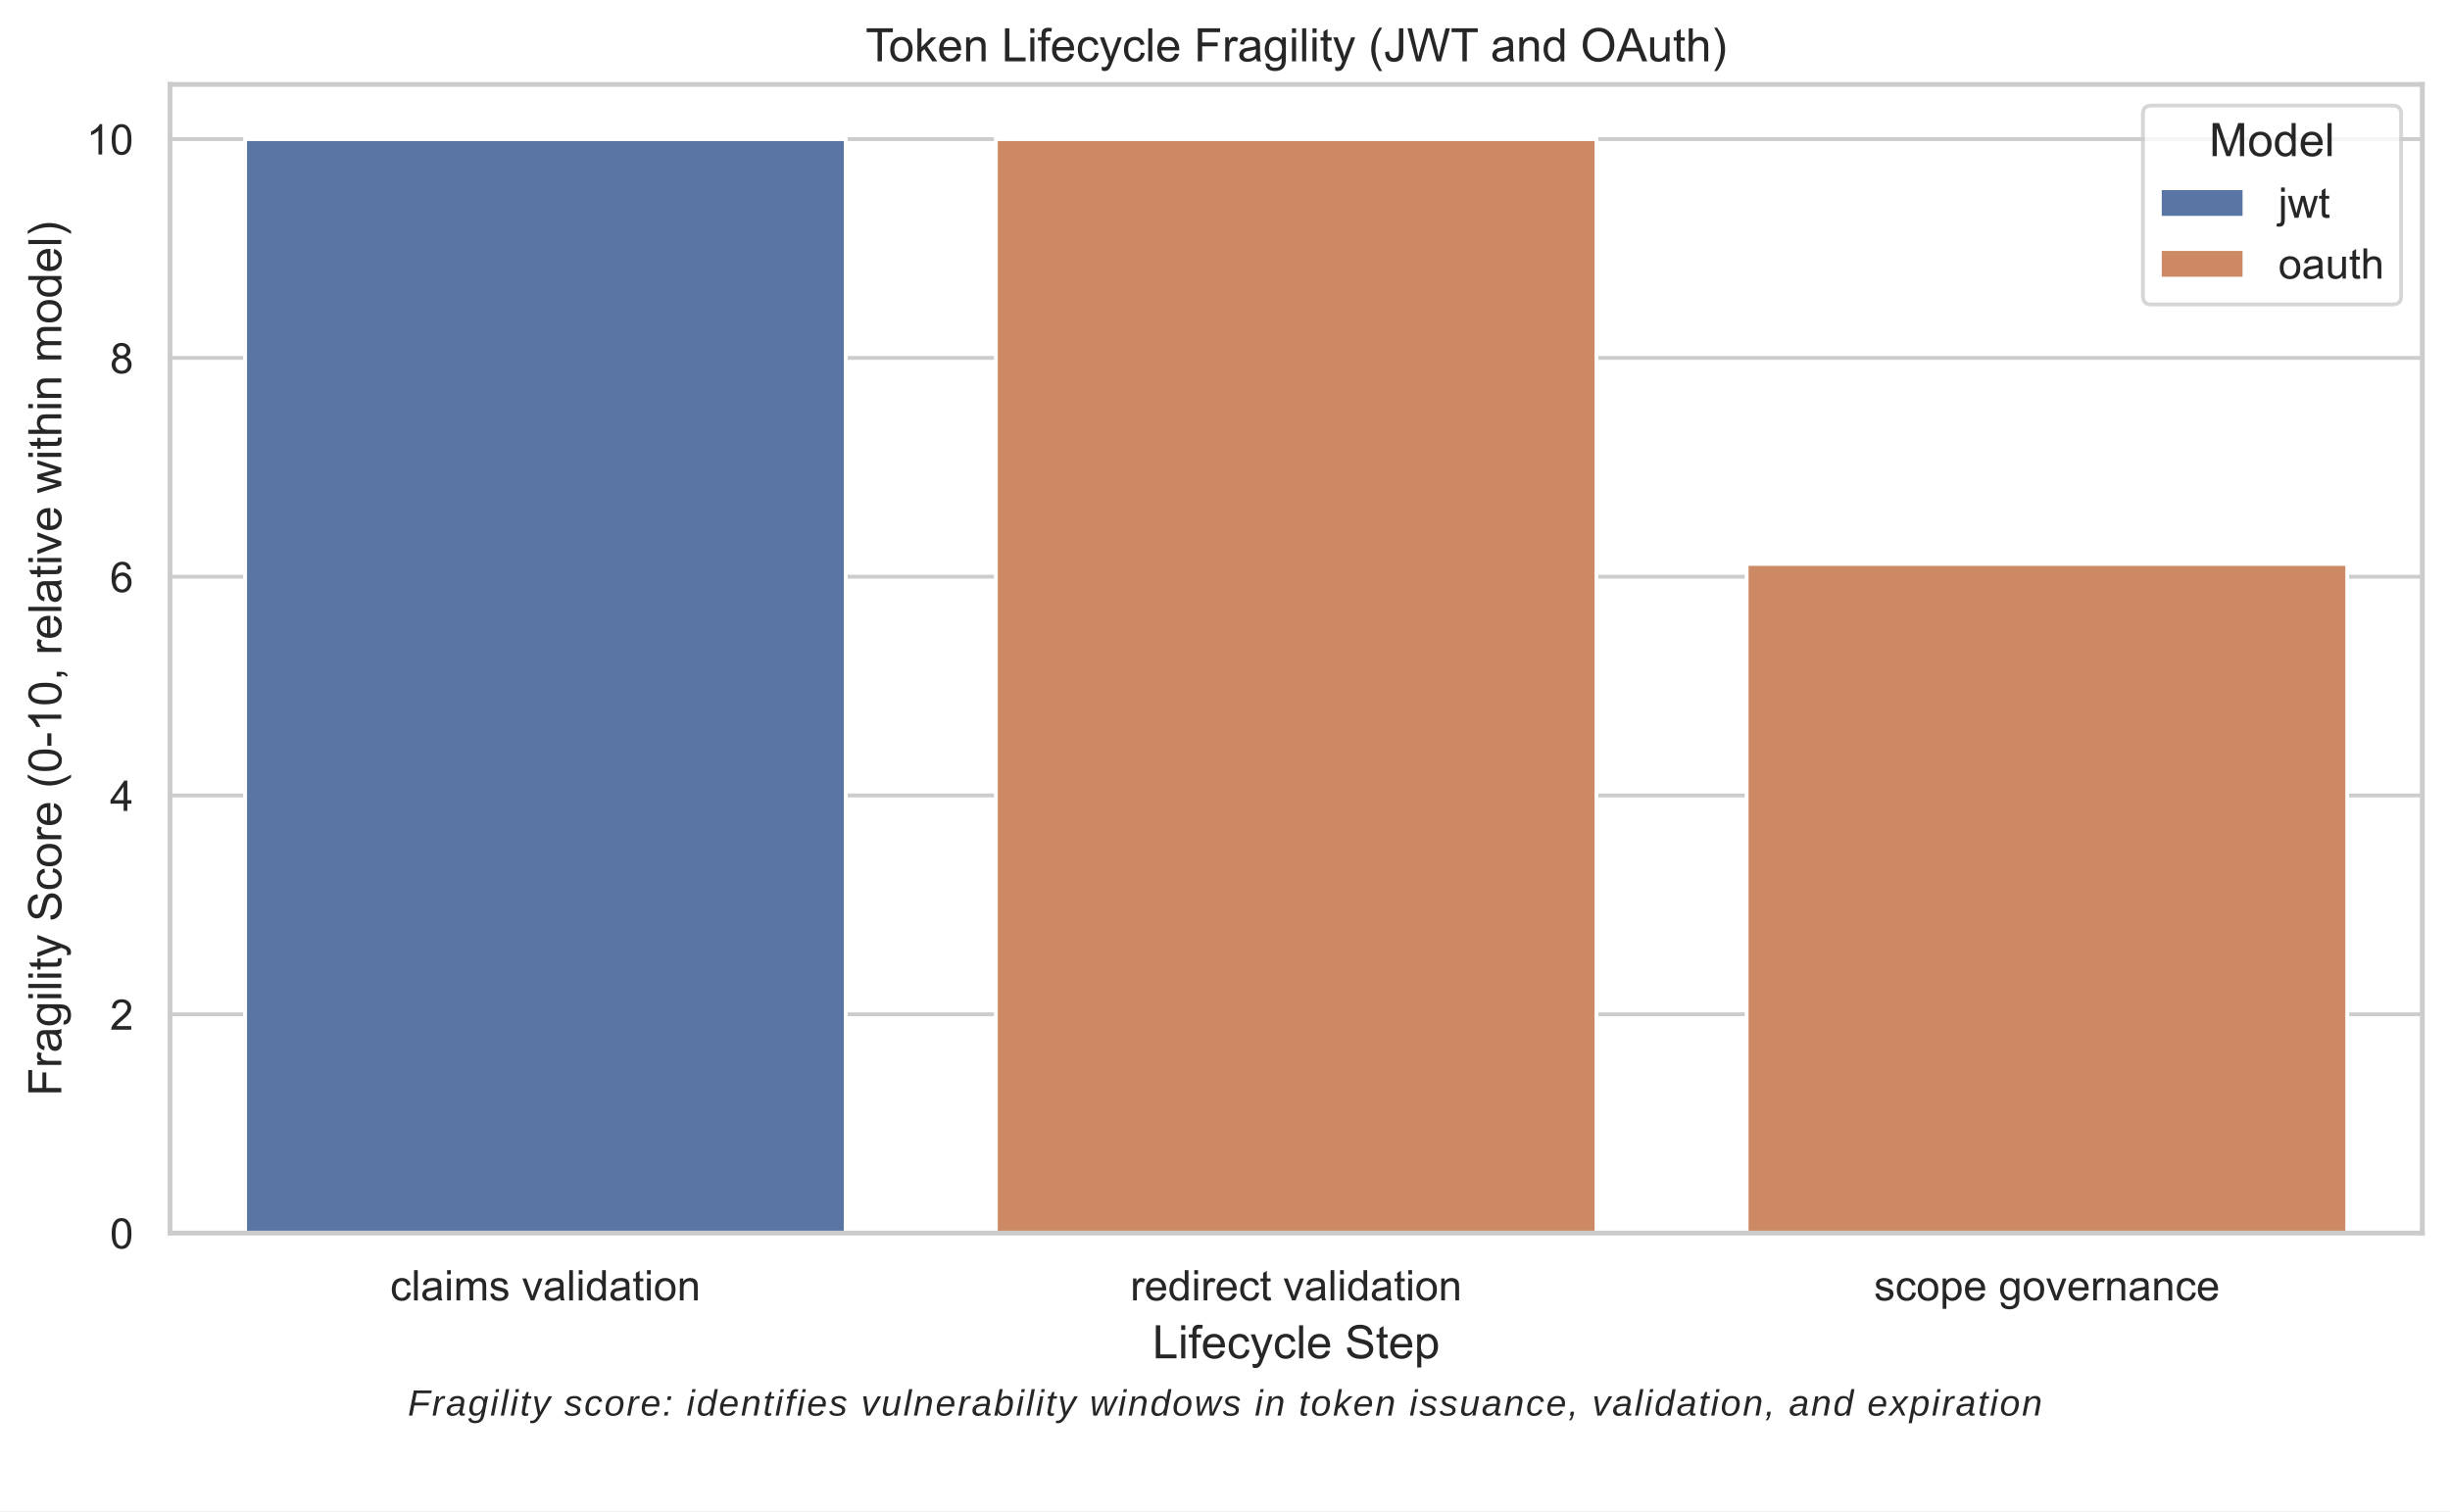
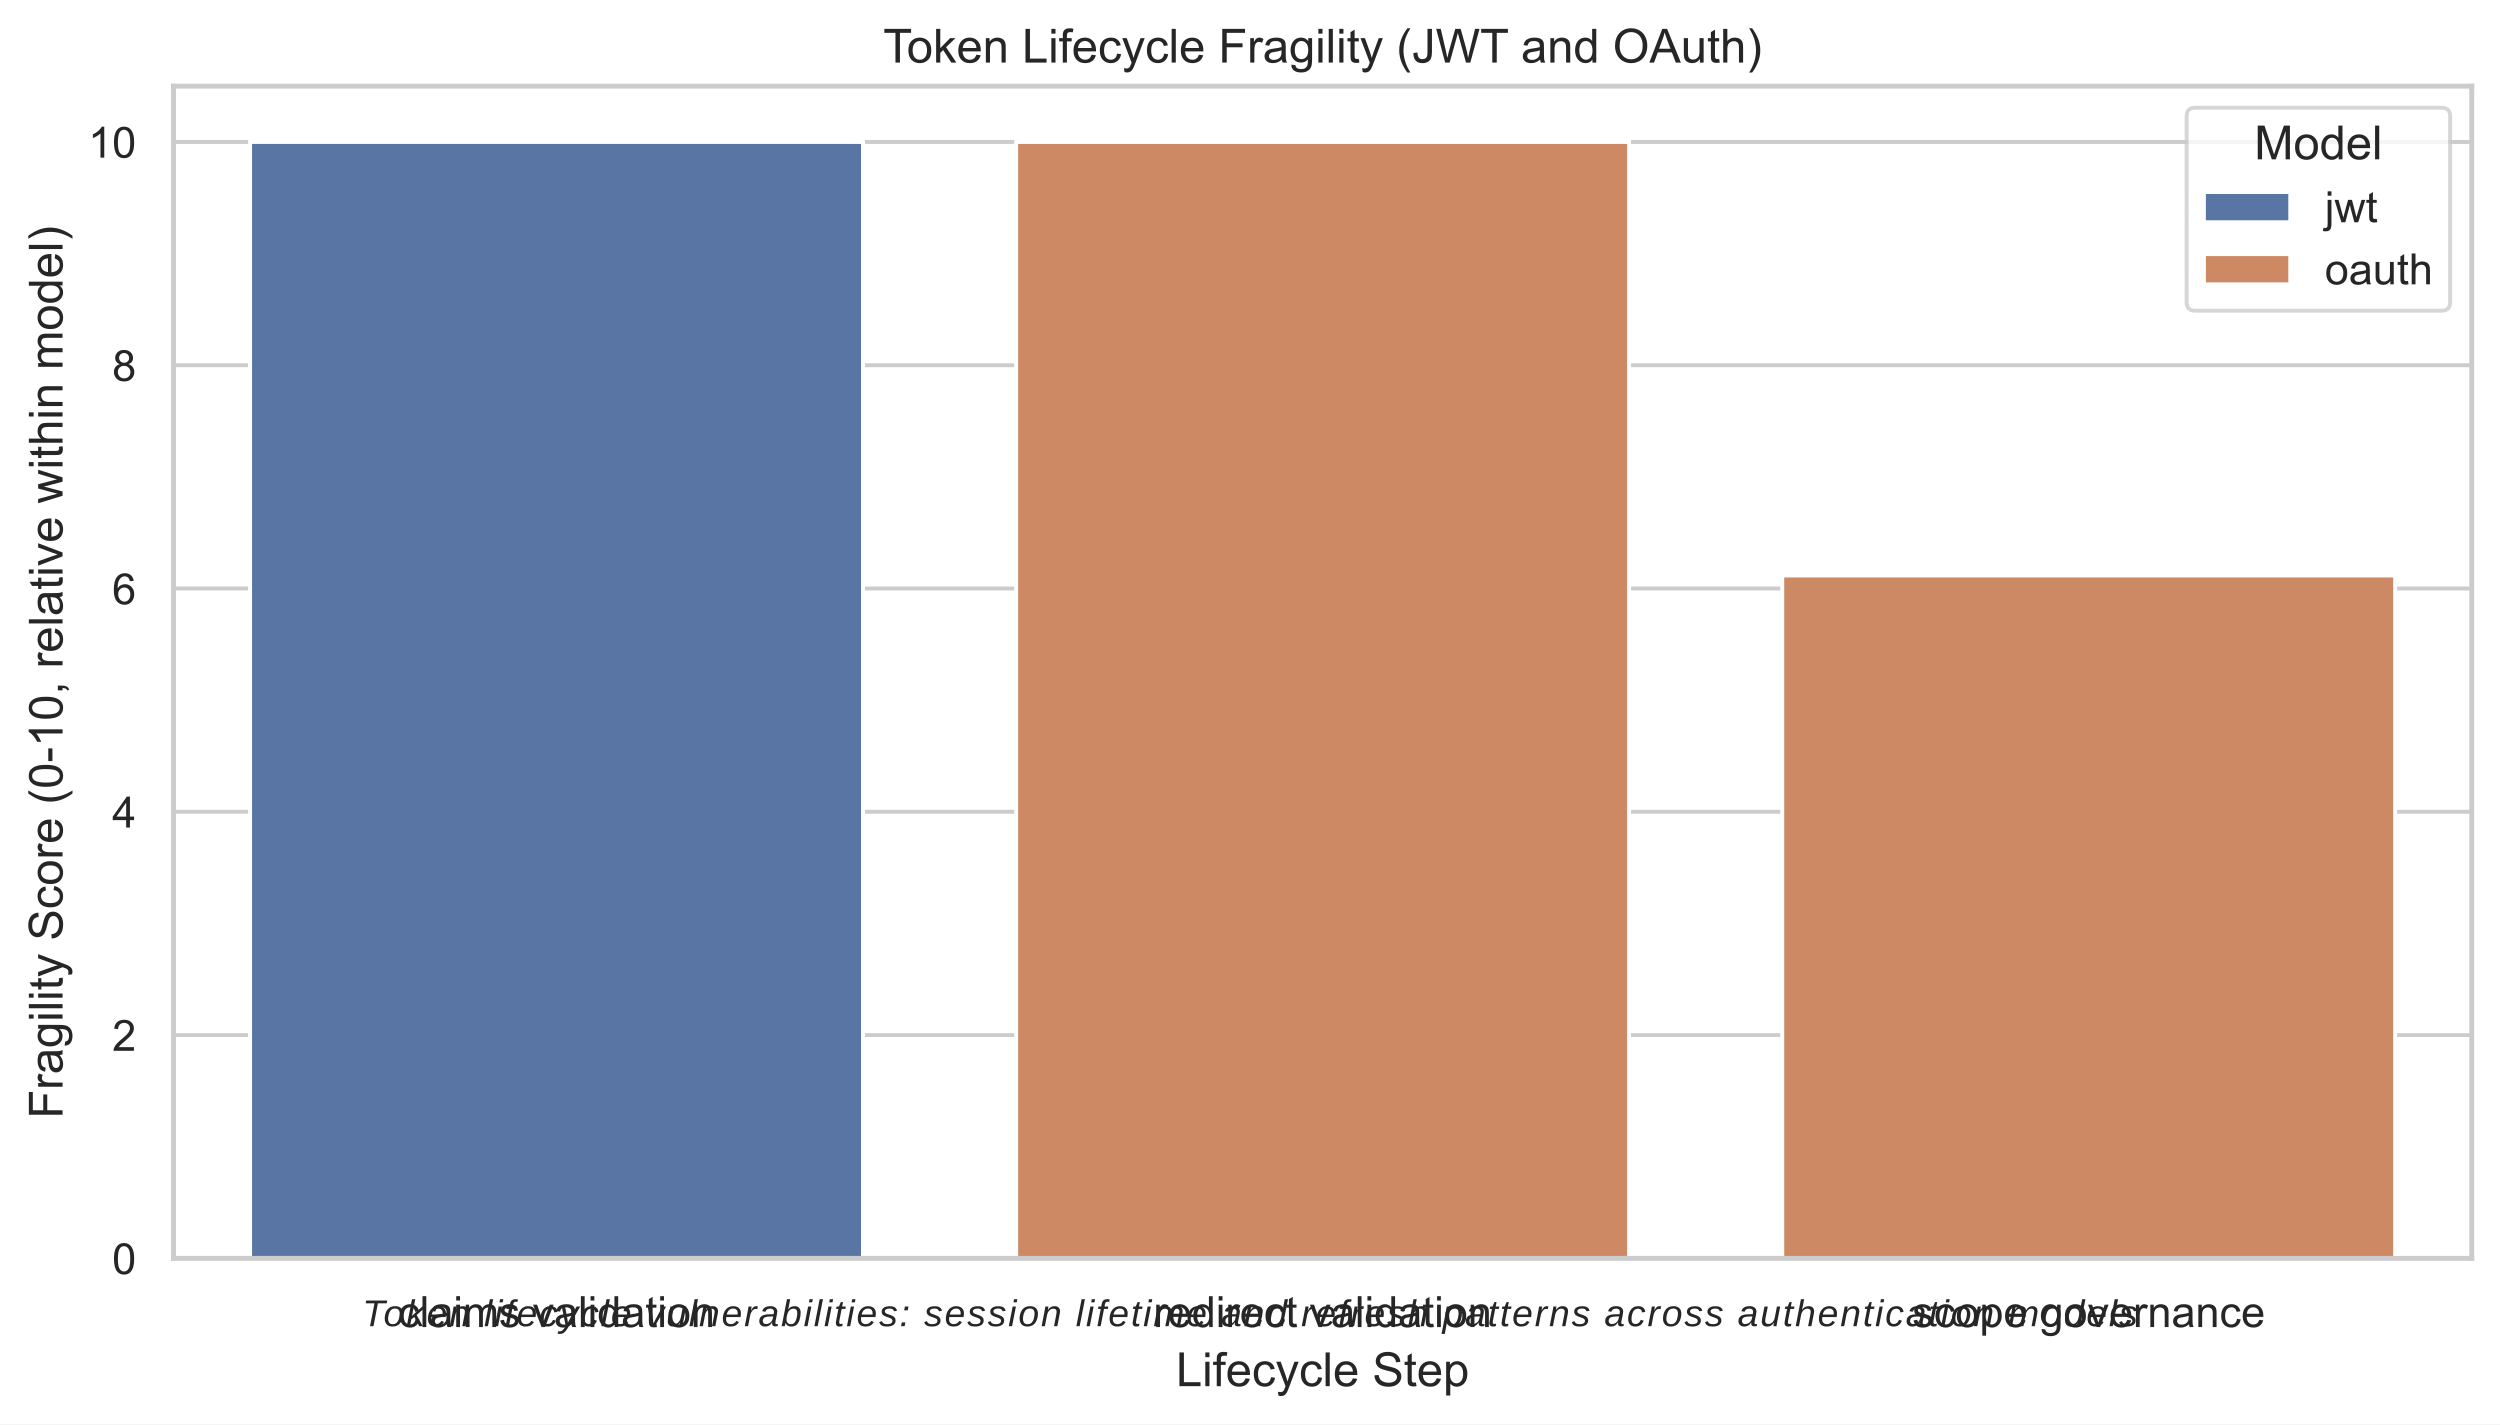
- <svg xmlns="http://www.w3.org/2000/svg" xmlns:xlink="http://www.w3.org/1999/xlink" width="636.84pt" height="392.833pt" viewBox="0 0 636.84 392.833" version="1.1">
+ <svg xmlns="http://www.w3.org/2000/svg" xmlns:xlink="http://www.w3.org/1999/xlink" width="636.84pt" height="362.833pt" viewBox="0 0 636.84 362.833" version="1.1">
  <defs>
    <style type="text/css">*{stroke-linejoin: round; stroke-linecap: butt}</style>
  </defs>
  <g id="figure_1">
    <g id="patch_1">
-       <path d="M 0 392.833  L 636.84 392.833  L 636.84 0  L 0 0  z " style="fill: #ffffff" />
+       <path d="M 0 362.833  L 636.84 362.833  L 636.84 0  L 0 0  z " style="fill: #ffffff" />
    </g>
    <g id="axes_1">
      <g id="patch_2">
        <path d="M 44.196 320.547  L 629.64 320.547  L 629.64 21.943  L 44.196 21.943  z " style="fill: #ffffff" />
      </g>
      <g id="matplotlib.axis_1">
        <g id="xtick_1">
          <g id="text_1">
            <g style="fill: #262626" transform="translate(101.4214 338.0556) scale(0.11 -0.11)">
              <defs>
                <path id="ArialMT-46" d="M 2588 1216  L 3141 1144  Q 3050 572 2676 248  Q 2303 -75 1759 -75  Q 1078 -75 664 370  Q 250 816 250 1647  Q 250 2184 428 2587  Q 606 2991 970 3192  Q 1334 3394 1763 3394  Q 2303 3394 2647 3120  Q 2991 2847 3088 2344  L 2541 2259  Q 2463 2594 2264 2762  Q 2066 2931 1784 2931  Q 1359 2931 1093 2626  Q 828 2322 828 1663  Q 828 994 1084 691  Q 1341 388 1753 388  Q 2084 388 2306 591  Q 2528 794 2588 1216  z " transform="scale(0.015625)" />
                <path id="ArialMT-4f" d="M 409 0  L 409 4581  L 972 4581  L 972 0  L 409 0  z " transform="scale(0.015625)" />
                <path id="ArialMT-44" d="M 2588 409  Q 2275 144 1986 34  Q 1697 -75 1366 -75  Q 819 -75 525 192  Q 231 459 231 875  Q 231 1119 342 1320  Q 453 1522 633 1644  Q 813 1766 1038 1828  Q 1203 1872 1538 1913  Q 2219 1994 2541 2106  Q 2544 2222 2544 2253  Q 2544 2597 2384 2738  Q 2169 2928 1744 2928  Q 1347 2928 1158 2789  Q 969 2650 878 2297  L 328 2372  Q 403 2725 575 2942  Q 747 3159 1072 3276  Q 1397 3394 1825 3394  Q 2250 3394 2515 3294  Q 2781 3194 2906 3042  Q 3031 2891 3081 2659  Q 3109 2516 3109 2141  L 3109 1391  Q 3109 606 3145 398  Q 3181 191 3288 0  L 2700 0  Q 2613 175 2588 409  z M 2541 1666  Q 2234 1541 1622 1453  Q 1275 1403 1131 1340  Q 988 1278 909 1158  Q 831 1038 831 891  Q 831 666 1001 516  Q 1172 366 1500 366  Q 1825 366 2078 508  Q 2331 650 2450 897  Q 2541 1088 2541 1459  L 2541 1666  z " transform="scale(0.015625)" />
                <path id="ArialMT-4c" d="M 425 3934  L 425 4581  L 988 4581  L 988 3934  L 425 3934  z M 425 0  L 425 3319  L 988 3319  L 988 0  L 425 0  z " transform="scale(0.015625)" />
                <path id="ArialMT-50" d="M 422 0  L 422 3319  L 925 3319  L 925 2853  Q 1081 3097 1340 3245  Q 1600 3394 1931 3394  Q 2300 3394 2536 3241  Q 2772 3088 2869 2813  Q 3263 3394 3894 3394  Q 4388 3394 4653 3120  Q 4919 2847 4919 2278  L 4919 0  L 4359 0  L 4359 2091  Q 4359 2428 4304 2576  Q 4250 2725 4106 2815  Q 3963 2906 3769 2906  Q 3419 2906 3187 2673  Q 2956 2441 2956 1928  L 2956 0  L 2394 0  L 2394 2156  Q 2394 2531 2256 2718  Q 2119 2906 1806 2906  Q 1569 2906 1367 2781  Q 1166 2656 1075 2415  Q 984 2175 984 1722  L 984 0  L 422 0  z " transform="scale(0.015625)" />
                <path id="ArialMT-56" d="M 197 991  L 753 1078  Q 800 744 1014 566  Q 1228 388 1613 388  Q 2000 388 2187 545  Q 2375 703 2375 916  Q 2375 1106 2209 1216  Q 2094 1291 1634 1406  Q 1016 1563 777 1677  Q 538 1791 414 1992  Q 291 2194 291 2438  Q 291 2659 392 2848  Q 494 3038 669 3163  Q 800 3259 1026 3326  Q 1253 3394 1513 3394  Q 1903 3394 2198 3281  Q 2494 3169 2634 2976  Q 2775 2784 2828 2463  L 2278 2388  Q 2241 2644 2061 2787  Q 1881 2931 1553 2931  Q 1166 2931 1000 2803  Q 834 2675 834 2503  Q 834 2394 903 2306  Q 972 2216 1119 2156  Q 1203 2125 1616 2013  Q 2213 1853 2448 1751  Q 2684 1650 2818 1456  Q 2953 1263 2953 975  Q 2953 694 2789 445  Q 2625 197 2315 61  Q 2006 -75 1616 -75  Q 969 -75 630 194  Q 291 463 197 991  z " transform="scale(0.015625)" />
                <path id="ArialMT-3" transform="scale(0.015625)" />
                <path id="ArialMT-59" d="M 1344 0  L 81 3319  L 675 3319  L 1388 1331  Q 1503 1009 1600 663  Q 1675 925 1809 1294  L 2547 3319  L 3125 3319  L 1869 0  L 1344 0  z " transform="scale(0.015625)" />
                <path id="ArialMT-47" d="M 2575 0  L 2575 419  Q 2259 -75 1647 -75  Q 1250 -75 917 144  Q 584 363 401 755  Q 219 1147 219 1656  Q 219 2153 384 2558  Q 550 2963 881 3178  Q 1213 3394 1622 3394  Q 1922 3394 2156 3267  Q 2391 3141 2538 2938  L 2538 4581  L 3097 4581  L 3097 0  L 2575 0  z M 797 1656  Q 797 1019 1065 703  Q 1334 388 1700 388  Q 2069 388 2326 689  Q 2584 991 2584 1609  Q 2584 2291 2321 2609  Q 2059 2928 1675 2928  Q 1300 2928 1048 2622  Q 797 2316 797 1656  z " transform="scale(0.015625)" />
                <path id="ArialMT-57" d="M 1650 503  L 1731 6  Q 1494 -44 1306 -44  Q 1000 -44 831 53  Q 663 150 594 308  Q 525 466 525 972  L 525 2881  L 113 2881  L 113 3319  L 525 3319  L 525 4141  L 1084 4478  L 1084 3319  L 1650 3319  L 1650 2881  L 1084 2881  L 1084 941  Q 1084 700 1114 631  Q 1144 563 1211 522  Q 1278 481 1403 481  Q 1497 481 1650 503  z " transform="scale(0.015625)" />
                <path id="ArialMT-52" d="M 213 1659  Q 213 2581 725 3025  Q 1153 3394 1769 3394  Q 2453 3394 2887 2945  Q 3322 2497 3322 1706  Q 3322 1066 3130 698  Q 2938 331 2570 128  Q 2203 -75 1769 -75  Q 1072 -75 642 372  Q 213 819 213 1659  z M 791 1659  Q 791 1022 1069 705  Q 1347 388 1769 388  Q 2188 388 2466 706  Q 2744 1025 2744 1678  Q 2744 2294 2464 2611  Q 2184 2928 1769 2928  Q 1347 2928 1069 2612  Q 791 2297 791 1659  z " transform="scale(0.015625)" />
                <path id="ArialMT-51" d="M 422 0  L 422 3319  L 928 3319  L 928 2847  Q 1294 3394 1984 3394  Q 2284 3394 2536 3286  Q 2788 3178 2913 3003  Q 3038 2828 3088 2588  Q 3119 2431 3119 2041  L 3119 0  L 2556 0  L 2556 2019  Q 2556 2363 2490 2533  Q 2425 2703 2258 2804  Q 2091 2906 1866 2906  Q 1506 2906 1245 2678  Q 984 2450 984 1813  L 984 0  L 422 0  z " transform="scale(0.015625)" />
              </defs>
              <use xlink:href="#ArialMT-46" />
              <use xlink:href="#ArialMT-4f" transform="translate(50 0)" />
              <use xlink:href="#ArialMT-44" transform="translate(72.21875 0)" />
              <use xlink:href="#ArialMT-4c" transform="translate(127.8281 0)" />
              <use xlink:href="#ArialMT-50" transform="translate(150.0469 0)" />
              <use xlink:href="#ArialMT-56" transform="translate(233.3438 0)" />
              <use xlink:href="#ArialMT-3" transform="translate(283.3438 0)" />
              <use xlink:href="#ArialMT-59" transform="translate(311.125 0)" />
              <use xlink:href="#ArialMT-44" transform="translate(361.125 0)" />
              <use xlink:href="#ArialMT-4f" transform="translate(416.7344 0)" />
              <use xlink:href="#ArialMT-4c" transform="translate(438.9531 0)" />
              <use xlink:href="#ArialMT-47" transform="translate(461.1719 0)" />
              <use xlink:href="#ArialMT-44" transform="translate(516.7812 0)" />
              <use xlink:href="#ArialMT-57" transform="translate(572.3906 0)" />
              <use xlink:href="#ArialMT-4c" transform="translate(600.1719 0)" />
              <use xlink:href="#ArialMT-52" transform="translate(622.3906 0)" />
              <use xlink:href="#ArialMT-51" transform="translate(678 0)" />
            </g>
          </g>
        </g>
        <g id="xtick_2">
          <g id="text_2">
            <g style="fill: #262626" transform="translate(293.815 338.0556) scale(0.11 -0.11)">
              <defs>
                <path id="ArialMT-55" d="M 416 0  L 416 3319  L 922 3319  L 922 2816  Q 1116 3169 1280 3281  Q 1444 3394 1641 3394  Q 1925 3394 2219 3213  L 2025 2691  Q 1819 2813 1613 2813  Q 1428 2813 1281 2702  Q 1134 2591 1072 2394  Q 978 2094 978 1738  L 978 0  L 416 0  z " transform="scale(0.015625)" />
                <path id="ArialMT-48" d="M 2694 1069  L 3275 997  Q 3138 488 2766 206  Q 2394 -75 1816 -75  Q 1088 -75 661 373  Q 234 822 234 1631  Q 234 2469 665 2931  Q 1097 3394 1784 3394  Q 2450 3394 2872 2941  Q 3294 2488 3294 1666  Q 3294 1616 3291 1516  L 816 1516  Q 847 969 1125 678  Q 1403 388 1819 388  Q 2128 388 2347 550  Q 2566 713 2694 1069  z M 847 1978  L 2700 1978  Q 2663 2397 2488 2606  Q 2219 2931 1791 2931  Q 1403 2931 1139 2672  Q 875 2413 847 1978  z " transform="scale(0.015625)" />
              </defs>
              <use xlink:href="#ArialMT-55" />
              <use xlink:href="#ArialMT-48" transform="translate(33.29688 0)" />
              <use xlink:href="#ArialMT-47" transform="translate(88.90625 0)" />
              <use xlink:href="#ArialMT-4c" transform="translate(144.5156 0)" />
              <use xlink:href="#ArialMT-55" transform="translate(166.7344 0)" />
              <use xlink:href="#ArialMT-48" transform="translate(200.0312 0)" />
              <use xlink:href="#ArialMT-46" transform="translate(255.6406 0)" />
              <use xlink:href="#ArialMT-57" transform="translate(305.6406 0)" />
              <use xlink:href="#ArialMT-3" transform="translate(333.4219 0)" />
              <use xlink:href="#ArialMT-59" transform="translate(361.2031 0)" />
              <use xlink:href="#ArialMT-44" transform="translate(411.2031 0)" />
              <use xlink:href="#ArialMT-4f" transform="translate(466.8125 0)" />
              <use xlink:href="#ArialMT-4c" transform="translate(489.0312 0)" />
              <use xlink:href="#ArialMT-47" transform="translate(511.25 0)" />
              <use xlink:href="#ArialMT-44" transform="translate(566.8594 0)" />
              <use xlink:href="#ArialMT-57" transform="translate(622.4688 0)" />
              <use xlink:href="#ArialMT-4c" transform="translate(650.25 0)" />
              <use xlink:href="#ArialMT-52" transform="translate(672.4688 0)" />
              <use xlink:href="#ArialMT-51" transform="translate(728.0781 0)" />
            </g>
          </g>
        </g>
        <g id="xtick_3">
          <g id="text_3">
            <g style="fill: #262626" transform="translate(487.1213 338.0556) scale(0.11 -0.11)">
              <defs>
                <path id="ArialMT-53" d="M 422 -1272  L 422 3319  L 934 3319  L 934 2888  Q 1116 3141 1344 3267  Q 1572 3394 1897 3394  Q 2322 3394 2647 3175  Q 2972 2956 3137 2557  Q 3303 2159 3303 1684  Q 3303 1175 3120 767  Q 2938 359 2589 142  Q 2241 -75 1856 -75  Q 1575 -75 1351 44  Q 1128 163 984 344  L 984 -1272  L 422 -1272  z M 931 1641  Q 931 1000 1190 694  Q 1450 388 1819 388  Q 2194 388 2461 705  Q 2728 1022 2728 1688  Q 2728 2322 2467 2637  Q 2206 2953 1844 2953  Q 1484 2953 1207 2617  Q 931 2281 931 1641  z " transform="scale(0.015625)" />
                <path id="ArialMT-4a" d="M 319 -275  L 866 -356  Q 900 -609 1056 -725  Q 1266 -881 1628 -881  Q 2019 -881 2231 -725  Q 2444 -569 2519 -288  Q 2563 -116 2559 434  Q 2191 0 1641 0  Q 956 0 581 494  Q 206 988 206 1678  Q 206 2153 378 2554  Q 550 2956 876 3175  Q 1203 3394 1644 3394  Q 2231 3394 2613 2919  L 2613 3319  L 3131 3319  L 3131 450  Q 3131 -325 2973 -648  Q 2816 -972 2473 -1159  Q 2131 -1347 1631 -1347  Q 1038 -1347 672 -1080  Q 306 -813 319 -275  z M 784 1719  Q 784 1066 1043 766  Q 1303 466 1694 466  Q 2081 466 2343 764  Q 2606 1063 2606 1700  Q 2606 2309 2336 2618  Q 2066 2928 1684 2928  Q 1309 2928 1046 2623  Q 784 2319 784 1719  z " transform="scale(0.015625)" />
              </defs>
              <use xlink:href="#ArialMT-56" />
              <use xlink:href="#ArialMT-46" transform="translate(50 0)" />
              <use xlink:href="#ArialMT-52" transform="translate(100 0)" />
              <use xlink:href="#ArialMT-53" transform="translate(155.6094 0)" />
              <use xlink:href="#ArialMT-48" transform="translate(211.2188 0)" />
              <use xlink:href="#ArialMT-3" transform="translate(266.8281 0)" />
              <use xlink:href="#ArialMT-4a" transform="translate(294.6094 0)" />
              <use xlink:href="#ArialMT-52" transform="translate(350.2188 0)" />
              <use xlink:href="#ArialMT-59" transform="translate(405.8281 0)" />
              <use xlink:href="#ArialMT-48" transform="translate(455.8281 0)" />
              <use xlink:href="#ArialMT-55" transform="translate(511.4375 0)" />
              <use xlink:href="#ArialMT-51" transform="translate(544.7344 0)" />
              <use xlink:href="#ArialMT-44" transform="translate(600.3438 0)" />
              <use xlink:href="#ArialMT-51" transform="translate(655.9531 0)" />
              <use xlink:href="#ArialMT-46" transform="translate(711.5625 0)" />
              <use xlink:href="#ArialMT-48" transform="translate(761.5625 0)" />
            </g>
          </g>
        </g>
        <g id="text_4">
          <g style="fill: #262626" transform="translate(299.566 353.1071) scale(0.12 -0.12)">
            <defs>
              <path id="ArialMT-2f" d="M 469 0  L 469 4581  L 1075 4581  L 1075 541  L 3331 541  L 3331 0  L 469 0  z " transform="scale(0.015625)" />
              <path id="ArialMT-49" d="M 556 0  L 556 2881  L 59 2881  L 59 3319  L 556 3319  L 556 3672  Q 556 4006 616 4169  Q 697 4388 901 4523  Q 1106 4659 1475 4659  Q 1713 4659 2000 4603  L 1916 4113  Q 1741 4144 1584 4144  Q 1328 4144 1222 4034  Q 1116 3925 1116 3625  L 1116 3319  L 1763 3319  L 1763 2881  L 1116 2881  L 1116 0  L 556 0  z " transform="scale(0.015625)" />
              <path id="ArialMT-5c" d="M 397 -1278  L 334 -750  Q 519 -800 656 -800  Q 844 -800 956 -737  Q 1069 -675 1141 -563  Q 1194 -478 1313 -144  Q 1328 -97 1363 -6  L 103 3319  L 709 3319  L 1400 1397  Q 1534 1031 1641 628  Q 1738 1016 1872 1384  L 2581 3319  L 3144 3319  L 1881 -56  Q 1678 -603 1566 -809  Q 1416 -1088 1222 -1217  Q 1028 -1347 759 -1347  Q 597 -1347 397 -1278  z " transform="scale(0.015625)" />
              <path id="ArialMT-36" d="M 288 1472  L 859 1522  Q 900 1178 1048 958  Q 1197 738 1509 602  Q 1822 466 2213 466  Q 2559 466 2825 569  Q 3091 672 3220 851  Q 3350 1031 3350 1244  Q 3350 1459 3225 1620  Q 3100 1781 2813 1891  Q 2628 1963 1997 2114  Q 1366 2266 1113 2400  Q 784 2572 623 2826  Q 463 3081 463 3397  Q 463 3744 659 4045  Q 856 4347 1234 4503  Q 1613 4659 2075 4659  Q 2584 4659 2973 4495  Q 3363 4331 3572 4012  Q 3781 3694 3797 3291  L 3216 3247  Q 3169 3681 2898 3903  Q 2628 4125 2100 4125  Q 1550 4125 1298 3923  Q 1047 3722 1047 3438  Q 1047 3191 1225 3031  Q 1400 2872 2139 2705  Q 2878 2538 3153 2413  Q 3553 2228 3743 1945  Q 3934 1663 3934 1294  Q 3934 928 3725 604  Q 3516 281 3123 101  Q 2731 -78 2241 -78  Q 1619 -78 1198 103  Q 778 284 539 648  Q 300 1013 288 1472  z " transform="scale(0.015625)" />
            </defs>
            <use xlink:href="#ArialMT-2f" />
            <use xlink:href="#ArialMT-4c" transform="translate(55.60938 0)" />
            <use xlink:href="#ArialMT-49" transform="translate(77.82812 0)" />
            <use xlink:href="#ArialMT-48" transform="translate(105.6094 0)" />
            <use xlink:href="#ArialMT-46" transform="translate(161.2188 0)" />
            <use xlink:href="#ArialMT-5c" transform="translate(211.2188 0)" />
            <use xlink:href="#ArialMT-46" transform="translate(261.2188 0)" />
            <use xlink:href="#ArialMT-4f" transform="translate(311.2188 0)" />
            <use xlink:href="#ArialMT-48" transform="translate(333.4375 0)" />
            <use xlink:href="#ArialMT-3" transform="translate(389.0469 0)" />
            <use xlink:href="#ArialMT-36" transform="translate(416.8281 0)" />
            <use xlink:href="#ArialMT-57" transform="translate(483.5312 0)" />
            <use xlink:href="#ArialMT-48" transform="translate(511.3125 0)" />
            <use xlink:href="#ArialMT-53" transform="translate(566.9219 0)" />
          </g>
        </g>
      </g>
      <g id="matplotlib.axis_2">
        <g id="ytick_1">
          <g id="line2d_1">
-             <path d="M 44.196 320.547  L 629.64 320.547  " clip-path="url(#p54d1fc66be)" style="fill: none; stroke: #cccccc; stroke-linecap: round" />
+             <path d="M 44.196 320.547  L 629.64 320.547  " clip-path="url(#p9e93ad237f)" style="fill: none; stroke: #cccccc; stroke-linecap: round" />
          </g>
          <g id="text_5">
            <g style="fill: #262626" transform="translate(28.57898 324.5514) scale(0.11 -0.11)">
              <defs>
                <path id="ArialMT-13" d="M 266 2259  Q 266 3072 433 3567  Q 600 4063 929 4331  Q 1259 4600 1759 4600  Q 2128 4600 2406 4451  Q 2684 4303 2865 4023  Q 3047 3744 3150 3342  Q 3253 2941 3253 2259  Q 3253 1453 3087 958  Q 2922 463 2592 192  Q 2263 -78 1759 -78  Q 1097 -78 719 397  Q 266 969 266 2259  z M 844 2259  Q 844 1131 1108 757  Q 1372 384 1759 384  Q 2147 384 2411 759  Q 2675 1134 2675 2259  Q 2675 3391 2411 3762  Q 2147 4134 1753 4134  Q 1366 4134 1134 3806  Q 844 3388 844 2259  z " transform="scale(0.015625)" />
              </defs>
              <use xlink:href="#ArialMT-13" />
            </g>
          </g>
        </g>
        <g id="ytick_2">
          <g id="line2d_2">
-             <path d="M 44.196 263.67  L 629.64 263.67  " clip-path="url(#p54d1fc66be)" style="fill: none; stroke: #cccccc; stroke-linecap: round" />
+             <path d="M 44.196 263.67  L 629.64 263.67  " clip-path="url(#p9e93ad237f)" style="fill: none; stroke: #cccccc; stroke-linecap: round" />
          </g>
          <g id="text_6">
            <g style="fill: #262626" transform="translate(28.57898 267.6745) scale(0.11 -0.11)">
              <defs>
                <path id="ArialMT-15" d="M 3222 541  L 3222 0  L 194 0  Q 188 203 259 391  Q 375 700 629 1000  Q 884 1300 1366 1694  Q 2113 2306 2375 2664  Q 2638 3022 2638 3341  Q 2638 3675 2398 3904  Q 2159 4134 1775 4134  Q 1369 4134 1125 3890  Q 881 3647 878 3216  L 300 3275  Q 359 3922 746 4261  Q 1134 4600 1788 4600  Q 2447 4600 2831 4234  Q 3216 3869 3216 3328  Q 3216 3053 3103 2787  Q 2991 2522 2730 2228  Q 2469 1934 1863 1422  Q 1356 997 1212 845  Q 1069 694 975 541  L 3222 541  z " transform="scale(0.015625)" />
              </defs>
              <use xlink:href="#ArialMT-15" />
            </g>
          </g>
        </g>
        <g id="ytick_3">
          <g id="line2d_3">
-             <path d="M 44.196 206.793  L 629.64 206.793  " clip-path="url(#p54d1fc66be)" style="fill: none; stroke: #cccccc; stroke-linecap: round" />
+             <path d="M 44.196 206.793  L 629.64 206.793  " clip-path="url(#p9e93ad237f)" style="fill: none; stroke: #cccccc; stroke-linecap: round" />
          </g>
          <g id="text_7">
            <g style="fill: #262626" transform="translate(28.57898 210.7975) scale(0.11 -0.11)">
              <defs>
                <path id="ArialMT-17" d="M 2069 0  L 2069 1097  L 81 1097  L 81 1613  L 2172 4581  L 2631 4581  L 2631 1613  L 3250 1613  L 3250 1097  L 2631 1097  L 2631 0  L 2069 0  z M 2069 1613  L 2069 3678  L 634 1613  L 2069 1613  z " transform="scale(0.015625)" />
              </defs>
              <use xlink:href="#ArialMT-17" />
            </g>
          </g>
        </g>
        <g id="ytick_4">
          <g id="line2d_4">
-             <path d="M 44.196 149.916  L 629.64 149.916  " clip-path="url(#p54d1fc66be)" style="fill: none; stroke: #cccccc; stroke-linecap: round" />
+             <path d="M 44.196 149.916  L 629.64 149.916  " clip-path="url(#p9e93ad237f)" style="fill: none; stroke: #cccccc; stroke-linecap: round" />
          </g>
          <g id="text_8">
            <g style="fill: #262626" transform="translate(28.57898 153.9205) scale(0.11 -0.11)">
              <defs>
                <path id="ArialMT-19" d="M 3184 3459  L 2625 3416  Q 2550 3747 2413 3897  Q 2184 4138 1850 4138  Q 1581 4138 1378 3988  Q 1113 3794 959 3422  Q 806 3050 800 2363  Q 1003 2672 1297 2822  Q 1591 2972 1913 2972  Q 2475 2972 2870 2558  Q 3266 2144 3266 1488  Q 3266 1056 3080 686  Q 2894 316 2569 119  Q 2244 -78 1831 -78  Q 1128 -78 684 439  Q 241 956 241 2144  Q 241 3472 731 4075  Q 1159 4600 1884 4600  Q 2425 4600 2770 4297  Q 3116 3994 3184 3459  z M 888 1484  Q 888 1194 1011 928  Q 1134 663 1356 523  Q 1578 384 1822 384  Q 2178 384 2434 671  Q 2691 959 2691 1453  Q 2691 1928 2437 2201  Q 2184 2475 1800 2475  Q 1419 2475 1153 2201  Q 888 1928 888 1484  z " transform="scale(0.015625)" />
              </defs>
              <use xlink:href="#ArialMT-19" />
            </g>
          </g>
        </g>
        <g id="ytick_5">
          <g id="line2d_5">
-             <path d="M 44.196 93.039  L 629.64 93.039  " clip-path="url(#p54d1fc66be)" style="fill: none; stroke: #cccccc; stroke-linecap: round" />
+             <path d="M 44.196 93.039  L 629.64 93.039  " clip-path="url(#p9e93ad237f)" style="fill: none; stroke: #cccccc; stroke-linecap: round" />
          </g>
          <g id="text_9">
            <g style="fill: #262626" transform="translate(28.57898 97.04351) scale(0.11 -0.11)">
              <defs>
                <path id="ArialMT-1b" d="M 1131 2484  Q 781 2613 612 2850  Q 444 3088 444 3419  Q 444 3919 803 4259  Q 1163 4600 1759 4600  Q 2359 4600 2725 4251  Q 3091 3903 3091 3403  Q 3091 3084 2923 2848  Q 2756 2613 2416 2484  Q 2838 2347 3058 2040  Q 3278 1734 3278 1309  Q 3278 722 2862 322  Q 2447 -78 1769 -78  Q 1091 -78 675 323  Q 259 725 259 1325  Q 259 1772 486 2073  Q 713 2375 1131 2484  z M 1019 3438  Q 1019 3113 1228 2906  Q 1438 2700 1772 2700  Q 2097 2700 2305 2904  Q 2513 3109 2513 3406  Q 2513 3716 2298 3927  Q 2084 4138 1766 4138  Q 1444 4138 1231 3931  Q 1019 3725 1019 3438  z M 838 1322  Q 838 1081 952 856  Q 1066 631 1291 507  Q 1516 384 1775 384  Q 2178 384 2440 643  Q 2703 903 2703 1303  Q 2703 1709 2433 1975  Q 2163 2241 1756 2241  Q 1359 2241 1098 1978  Q 838 1716 838 1322  z " transform="scale(0.015625)" />
              </defs>
              <use xlink:href="#ArialMT-1b" />
            </g>
          </g>
        </g>
        <g id="ytick_6">
          <g id="line2d_6">
-             <path d="M 44.196 36.162  L 629.64 36.162  " clip-path="url(#p54d1fc66be)" style="fill: none; stroke: #cccccc; stroke-linecap: round" />
+             <path d="M 44.196 36.162  L 629.64 36.162  " clip-path="url(#p9e93ad237f)" style="fill: none; stroke: #cccccc; stroke-linecap: round" />
          </g>
          <g id="text_10">
            <g style="fill: #262626" transform="translate(22.46195 40.16652) scale(0.11 -0.11)">
              <defs>
                <path id="ArialMT-14" d="M 2384 0  L 1822 0  L 1822 3584  Q 1619 3391 1289 3197  Q 959 3003 697 2906  L 697 3450  Q 1169 3672 1522 3987  Q 1875 4303 2022 4600  L 2384 4600  L 2384 0  z " transform="scale(0.015625)" />
              </defs>
              <use xlink:href="#ArialMT-14" />
              <use xlink:href="#ArialMT-13" transform="translate(55.60938 0)" />
            </g>
          </g>
        </g>
        <g id="text_11">
          <g style="fill: #262626" transform="translate(15.93633 284.9452) rotate(-90) scale(0.12 -0.12)">
            <defs>
              <path id="ArialMT-29" d="M 525 0  L 525 4581  L 3616 4581  L 3616 4041  L 1131 4041  L 1131 2622  L 3281 2622  L 3281 2081  L 1131 2081  L 1131 0  L 525 0  z " transform="scale(0.015625)" />
              <path id="ArialMT-b" d="M 1497 -1347  Q 1031 -759 709 28  Q 388 816 388 1659  Q 388 2403 628 3084  Q 909 3875 1497 4659  L 1900 4659  Q 1522 4009 1400 3731  Q 1209 3300 1100 2831  Q 966 2247 966 1656  Q 966 153 1900 -1347  L 1497 -1347  z " transform="scale(0.015625)" />
              <path id="ArialMT-10" d="M 203 1375  L 203 1941  L 1931 1941  L 1931 1375  L 203 1375  z " transform="scale(0.015625)" />
              <path id="ArialMT-f" d="M 569 0  L 569 641  L 1209 641  L 1209 0  Q 1209 -353 1084 -570  Q 959 -788 688 -906  L 531 -666  Q 709 -588 793 -436  Q 878 -284 888 0  L 569 0  z " transform="scale(0.015625)" />
              <path id="ArialMT-5a" d="M 1034 0  L 19 3319  L 600 3319  L 1128 1403  L 1325 691  Q 1338 744 1497 1375  L 2025 3319  L 2603 3319  L 3100 1394  L 3266 759  L 3456 1400  L 4025 3319  L 4572 3319  L 3534 0  L 2950 0  L 2422 1988  L 2294 2553  L 1622 0  L 1034 0  z " transform="scale(0.015625)" />
              <path id="ArialMT-4b" d="M 422 0  L 422 4581  L 984 4581  L 984 2938  Q 1378 3394 1978 3394  Q 2347 3394 2619 3248  Q 2891 3103 3008 2847  Q 3125 2591 3125 2103  L 3125 0  L 2563 0  L 2563 2103  Q 2563 2525 2380 2717  Q 2197 2909 1863 2909  Q 1613 2909 1392 2779  Q 1172 2650 1078 2428  Q 984 2206 984 1816  L 984 0  L 422 0  z " transform="scale(0.015625)" />
              <path id="ArialMT-c" d="M 791 -1347  L 388 -1347  Q 1322 153 1322 1656  Q 1322 2244 1188 2822  Q 1081 3291 891 3722  Q 769 4003 388 4659  L 791 4659  Q 1378 3875 1659 3084  Q 1900 2403 1900 1659  Q 1900 816 1576 28  Q 1253 -759 791 -1347  z " transform="scale(0.015625)" />
            </defs>
            <use xlink:href="#ArialMT-29" />
            <use xlink:href="#ArialMT-55" transform="translate(61.07812 0)" />
            <use xlink:href="#ArialMT-44" transform="translate(94.375 0)" />
            <use xlink:href="#ArialMT-4a" transform="translate(149.9844 0)" />
            <use xlink:href="#ArialMT-4c" transform="translate(205.5938 0)" />
            <use xlink:href="#ArialMT-4f" transform="translate(227.8125 0)" />
            <use xlink:href="#ArialMT-4c" transform="translate(250.0312 0)" />
            <use xlink:href="#ArialMT-57" transform="translate(272.25 0)" />
            <use xlink:href="#ArialMT-5c" transform="translate(300.0312 0)" />
            <use xlink:href="#ArialMT-3" transform="translate(350.0312 0)" />
            <use xlink:href="#ArialMT-36" transform="translate(377.8125 0)" />
            <use xlink:href="#ArialMT-46" transform="translate(444.5156 0)" />
            <use xlink:href="#ArialMT-52" transform="translate(494.5156 0)" />
            <use xlink:href="#ArialMT-55" transform="translate(550.125 0)" />
            <use xlink:href="#ArialMT-48" transform="translate(583.4219 0)" />
            <use xlink:href="#ArialMT-3" transform="translate(639.0312 0)" />
            <use xlink:href="#ArialMT-b" transform="translate(666.8125 0)" />
            <use xlink:href="#ArialMT-13" transform="translate(700.1094 0)" />
            <use xlink:href="#ArialMT-10" transform="translate(755.7188 0)" />
            <use xlink:href="#ArialMT-14" transform="translate(789.0156 0)" />
            <use xlink:href="#ArialMT-13" transform="translate(844.625 0)" />
            <use xlink:href="#ArialMT-f" transform="translate(900.2344 0)" />
            <use xlink:href="#ArialMT-3" transform="translate(928.0156 0)" />
            <use xlink:href="#ArialMT-55" transform="translate(955.7969 0)" />
            <use xlink:href="#ArialMT-48" transform="translate(989.0938 0)" />
            <use xlink:href="#ArialMT-4f" transform="translate(1044.703 0)" />
            <use xlink:href="#ArialMT-44" transform="translate(1066.922 0)" />
            <use xlink:href="#ArialMT-57" transform="translate(1122.531 0)" />
            <use xlink:href="#ArialMT-4c" transform="translate(1150.312 0)" />
            <use xlink:href="#ArialMT-59" transform="translate(1172.531 0)" />
            <use xlink:href="#ArialMT-48" transform="translate(1222.531 0)" />
            <use xlink:href="#ArialMT-3" transform="translate(1278.141 0)" />
            <use xlink:href="#ArialMT-5a" transform="translate(1305.922 0)" />
            <use xlink:href="#ArialMT-4c" transform="translate(1378.141 0)" />
            <use xlink:href="#ArialMT-57" transform="translate(1400.359 0)" />
            <use xlink:href="#ArialMT-4b" transform="translate(1428.141 0)" />
            <use xlink:href="#ArialMT-4c" transform="translate(1483.75 0)" />
            <use xlink:href="#ArialMT-51" transform="translate(1505.969 0)" />
            <use xlink:href="#ArialMT-3" transform="translate(1561.578 0)" />
            <use xlink:href="#ArialMT-50" transform="translate(1589.359 0)" />
            <use xlink:href="#ArialMT-52" transform="translate(1672.656 0)" />
            <use xlink:href="#ArialMT-47" transform="translate(1728.266 0)" />
            <use xlink:href="#ArialMT-48" transform="translate(1783.875 0)" />
            <use xlink:href="#ArialMT-4f" transform="translate(1839.484 0)" />
            <use xlink:href="#ArialMT-c" transform="translate(1861.703 0)" />
          </g>
        </g>
      </g>
      <g id="patch_3">
-         <path d="M 63.711 320.547  L 219.829 320.547  L 219.829 36.162  L 63.711 36.162  z " clip-path="url(#p54d1fc66be)" style="fill: #5875a4; stroke: #ffffff; stroke-linejoin: miter" />
+         <path d="M 63.711 320.547  L 219.829 320.547  L 219.829 36.162  L 63.711 36.162  z " clip-path="url(#p9e93ad237f)" style="fill: #5875a4; stroke: #ffffff; stroke-linejoin: miter" />
      </g>
      <g id="patch_4">
-         <path d="M 258.859 320.547  L 414.977 320.547  L 414.977 36.162  L 258.859 36.162  z " clip-path="url(#p54d1fc66be)" style="fill: #cc8963; stroke: #ffffff; stroke-linejoin: miter" />
+         <path d="M 258.859 320.547  L 414.977 320.547  L 414.977 36.162  L 258.859 36.162  z " clip-path="url(#p9e93ad237f)" style="fill: #cc8963; stroke: #ffffff; stroke-linejoin: miter" />
      </g>
      <g id="patch_5">
-         <path d="M 454.007 320.547  L 610.125 320.547  L 610.125 146.603  L 454.007 146.603  z " clip-path="url(#p54d1fc66be)" style="fill: #cc8963; stroke: #ffffff; stroke-linejoin: miter" />
+         <path d="M 454.007 320.547  L 610.125 320.547  L 610.125 146.603  L 454.007 146.603  z " clip-path="url(#p9e93ad237f)" style="fill: #cc8963; stroke: #ffffff; stroke-linejoin: miter" />
      </g>
      <g id="patch_6">
-         <path d="M 141.77 320.547  L 141.77 320.547  L 141.77 320.547  L 141.77 320.547  z " clip-path="url(#p54d1fc66be)" style="fill: #5875a4; stroke: #ffffff; stroke-linejoin: miter" />
+         <path d="M 141.77 320.547  L 141.77 320.547  L 141.77 320.547  L 141.77 320.547  z " clip-path="url(#p9e93ad237f)" style="fill: #5875a4; stroke: #ffffff; stroke-linejoin: miter" />
      </g>
      <g id="patch_7">
-         <path d="M 141.77 320.547  L 141.77 320.547  L 141.77 320.547  L 141.77 320.547  z " clip-path="url(#p54d1fc66be)" style="fill: #cc8963; stroke: #ffffff; stroke-linejoin: miter" />
+         <path d="M 141.77 320.547  L 141.77 320.547  L 141.77 320.547  L 141.77 320.547  z " clip-path="url(#p9e93ad237f)" style="fill: #cc8963; stroke: #ffffff; stroke-linejoin: miter" />
      </g>
      <g id="line2d_7">
-         <path clip-path="url(#p54d1fc66be)" style="fill: none; stroke: #424242; stroke-width: 2.25; stroke-linecap: round" />
+         <path clip-path="url(#p9e93ad237f)" style="fill: none; stroke: #424242; stroke-width: 2.25; stroke-linecap: round" />
      </g>
      <g id="line2d_8">
-         <path clip-path="url(#p54d1fc66be)" style="fill: none; stroke: #424242; stroke-width: 2.25; stroke-linecap: round" />
+         <path clip-path="url(#p9e93ad237f)" style="fill: none; stroke: #424242; stroke-width: 2.25; stroke-linecap: round" />
      </g>
      <g id="line2d_9">
-         <path clip-path="url(#p54d1fc66be)" style="fill: none; stroke: #424242; stroke-width: 2.25; stroke-linecap: round" />
+         <path clip-path="url(#p9e93ad237f)" style="fill: none; stroke: #424242; stroke-width: 2.25; stroke-linecap: round" />
      </g>
      <g id="patch_8">
        <path d="M 44.196 320.547  L 44.196 21.943  " style="fill: none; stroke: #cccccc; stroke-width: 1.25; stroke-linejoin: miter; stroke-linecap: square" />
      </g>
      <g id="patch_9">
        <path d="M 629.64 320.547  L 629.64 21.943  " style="fill: none; stroke: #cccccc; stroke-width: 1.25; stroke-linejoin: miter; stroke-linecap: square" />
      </g>
      <g id="patch_10">
        <path d="M 44.196 320.547  L 629.64 320.547  " style="fill: none; stroke: #cccccc; stroke-width: 1.25; stroke-linejoin: miter; stroke-linecap: square" />
      </g>
      <g id="patch_11">
        <path d="M 44.196 21.943  L 629.64 21.943  " style="fill: none; stroke: #cccccc; stroke-width: 1.25; stroke-linejoin: miter; stroke-linecap: square" />
      </g>
      <g id="text_12">
        <g style="fill: #262626" transform="translate(224.9954 15.94313) scale(0.12 -0.12)">
          <defs>
            <path id="ArialMT-37" d="M 1659 0  L 1659 4041  L 150 4041  L 150 4581  L 3781 4581  L 3781 4041  L 2266 4041  L 2266 0  L 1659 0  z " transform="scale(0.015625)" />
            <path id="ArialMT-4e" d="M 425 0  L 425 4581  L 988 4581  L 988 1969  L 2319 3319  L 3047 3319  L 1778 2088  L 3175 0  L 2481 0  L 1384 1697  L 988 1316  L 988 0  L 425 0  z " transform="scale(0.015625)" />
            <path id="ArialMT-2d" d="M 184 1300  L 731 1375  Q 753 850 928 656  Q 1103 463 1413 463  Q 1641 463 1806 567  Q 1972 672 2034 851  Q 2097 1031 2097 1425  L 2097 4581  L 2703 4581  L 2703 1459  Q 2703 884 2564 568  Q 2425 253 2123 87  Q 1822 -78 1416 -78  Q 813 -78 492 269  Q 172 616 184 1300  z " transform="scale(0.015625)" />
            <path id="ArialMT-3a" d="M 1294 0  L 78 4581  L 700 4581  L 1397 1578  Q 1509 1106 1591 641  Q 1766 1375 1797 1488  L 2669 4581  L 3400 4581  L 4056 2263  Q 4303 1400 4413 641  Q 4500 1075 4641 1638  L 5359 4581  L 5969 4581  L 4713 0  L 4128 0  L 3163 3491  Q 3041 3928 3019 4028  Q 2947 3713 2884 3491  L 1913 0  L 1294 0  z " transform="scale(0.015625)" />
            <path id="ArialMT-32" d="M 309 2231  Q 309 3372 921 4017  Q 1534 4663 2503 4663  Q 3138 4663 3647 4359  Q 4156 4056 4423 3514  Q 4691 2972 4691 2284  Q 4691 1588 4409 1038  Q 4128 488 3612 205  Q 3097 -78 2500 -78  Q 1853 -78 1343 234  Q 834 547 571 1087  Q 309 1628 309 2231  z M 934 2222  Q 934 1394 1379 917  Q 1825 441 2497 441  Q 3181 441 3623 922  Q 4066 1403 4066 2288  Q 4066 2847 3877 3264  Q 3688 3681 3323 3911  Q 2959 4141 2506 4141  Q 1863 4141 1398 3698  Q 934 3256 934 2222  z " transform="scale(0.015625)" />
            <path id="ArialMT-24" d="M -9 0  L 1750 4581  L 2403 4581  L 4278 0  L 3588 0  L 3053 1388  L 1138 1388  L 634 0  L -9 0  z M 1313 1881  L 2866 1881  L 2388 3150  Q 2169 3728 2063 4100  Q 1975 3659 1816 3225  L 1313 1881  z " transform="scale(0.015625)" />
            <path id="ArialMT-58" d="M 2597 0  L 2597 488  Q 2209 -75 1544 -75  Q 1250 -75 995 37  Q 741 150 617 320  Q 494 491 444 738  Q 409 903 409 1263  L 409 3319  L 972 3319  L 972 1478  Q 972 1038 1006 884  Q 1059 663 1231 536  Q 1403 409 1656 409  Q 1909 409 2131 539  Q 2353 669 2445 892  Q 2538 1116 2538 1541  L 2538 3319  L 3100 3319  L 3100 0  L 2597 0  z " transform="scale(0.015625)" />
          </defs>
          <use xlink:href="#ArialMT-37" />
          <use xlink:href="#ArialMT-52" transform="translate(50 0)" />
          <use xlink:href="#ArialMT-4e" transform="translate(105.6094 0)" />
          <use xlink:href="#ArialMT-48" transform="translate(155.6094 0)" />
          <use xlink:href="#ArialMT-51" transform="translate(211.2188 0)" />
          <use xlink:href="#ArialMT-3" transform="translate(266.8281 0)" />
          <use xlink:href="#ArialMT-2f" transform="translate(294.6094 0)" />
          <use xlink:href="#ArialMT-4c" transform="translate(350.2188 0)" />
          <use xlink:href="#ArialMT-49" transform="translate(372.4375 0)" />
          <use xlink:href="#ArialMT-48" transform="translate(400.2188 0)" />
          <use xlink:href="#ArialMT-46" transform="translate(455.8281 0)" />
          <use xlink:href="#ArialMT-5c" transform="translate(505.8281 0)" />
          <use xlink:href="#ArialMT-46" transform="translate(555.8281 0)" />
          <use xlink:href="#ArialMT-4f" transform="translate(605.8281 0)" />
          <use xlink:href="#ArialMT-48" transform="translate(628.0469 0)" />
          <use xlink:href="#ArialMT-3" transform="translate(683.6562 0)" />
          <use xlink:href="#ArialMT-29" transform="translate(711.4375 0)" />
          <use xlink:href="#ArialMT-55" transform="translate(772.5156 0)" />
          <use xlink:href="#ArialMT-44" transform="translate(805.8125 0)" />
          <use xlink:href="#ArialMT-4a" transform="translate(861.4219 0)" />
          <use xlink:href="#ArialMT-4c" transform="translate(917.0312 0)" />
          <use xlink:href="#ArialMT-4f" transform="translate(939.25 0)" />
          <use xlink:href="#ArialMT-4c" transform="translate(961.4688 0)" />
          <use xlink:href="#ArialMT-57" transform="translate(983.6875 0)" />
          <use xlink:href="#ArialMT-5c" transform="translate(1011.469 0)" />
          <use xlink:href="#ArialMT-3" transform="translate(1061.469 0)" />
          <use xlink:href="#ArialMT-b" transform="translate(1089.25 0)" />
          <use xlink:href="#ArialMT-2d" transform="translate(1122.547 0)" />
          <use xlink:href="#ArialMT-3a" transform="translate(1172.547 0)" />
          <use xlink:href="#ArialMT-37" transform="translate(1266.938 0)" />
          <use xlink:href="#ArialMT-3" transform="translate(1326.203 0)" />
          <use xlink:href="#ArialMT-44" transform="translate(1353.984 0)" />
          <use xlink:href="#ArialMT-51" transform="translate(1409.594 0)" />
          <use xlink:href="#ArialMT-47" transform="translate(1465.203 0)" />
          <use xlink:href="#ArialMT-3" transform="translate(1520.812 0)" />
          <use xlink:href="#ArialMT-32" transform="translate(1548.594 0)" />
          <use xlink:href="#ArialMT-24" transform="translate(1626.375 0)" />
          <use xlink:href="#ArialMT-58" transform="translate(1693.078 0)" />
          <use xlink:href="#ArialMT-57" transform="translate(1748.688 0)" />
          <use xlink:href="#ArialMT-4b" transform="translate(1776.469 0)" />
          <use xlink:href="#ArialMT-c" transform="translate(1832.078 0)" />
        </g>
      </g>
      <g id="legend_1">
        <g id="patch_12">
          <path d="M 559.216 79.152  L 621.94 79.152  Q 624.14 79.152 624.14 76.952  L 624.14 29.643  Q 624.14 27.443 621.94 27.443  L 559.216 27.443  Q 557.016 27.443 557.016 29.643  L 557.016 76.952  Q 557.016 79.152 559.216 79.152  z " style="fill: #ffffff; opacity: 0.8; stroke: #cccccc; stroke-linejoin: miter" />
        </g>
        <g id="text_13">
          <g style="fill: #262626" transform="translate(574.237 40.57945) scale(0.12 -0.12)">
            <defs>
              <path id="ArialMT-30" d="M 475 0  L 475 4581  L 1388 4581  L 2472 1338  Q 2622 884 2691 659  Q 2769 909 2934 1394  L 4031 4581  L 4847 4581  L 4847 0  L 4263 0  L 4263 3834  L 2931 0  L 2384 0  L 1059 3900  L 1059 0  L 475 0  z " transform="scale(0.015625)" />
            </defs>
            <use xlink:href="#ArialMT-30" />
            <use xlink:href="#ArialMT-52" transform="translate(83.29688 0)" />
            <use xlink:href="#ArialMT-47" transform="translate(138.9062 0)" />
            <use xlink:href="#ArialMT-48" transform="translate(194.5156 0)" />
            <use xlink:href="#ArialMT-4f" transform="translate(250.125 0)" />
          </g>
        </g>
        <g id="patch_13">
          <path d="M 561.416 56.613  L 583.416 56.613  L 583.416 48.913  L 561.416 48.913  z " style="fill: #5875a4; stroke: #ffffff; stroke-linejoin: miter" />
        </g>
        <g id="text_14">
          <g style="fill: #262626" transform="translate(592.2156 56.61315) scale(0.11 -0.11)">
            <defs>
              <path id="ArialMT-4d" d="M 419 3928  L 419 4581  L 981 4581  L 981 3928  L 419 3928  z M -294 -1288  L -188 -809  Q -19 -853 78 -853  Q 250 -853 334 -739  Q 419 -625 419 -169  L 419 3319  L 981 3319  L 981 -181  Q 981 -794 822 -1034  Q 619 -1347 147 -1347  Q -81 -1347 -294 -1288  z " transform="scale(0.015625)" />
            </defs>
            <use xlink:href="#ArialMT-4d" />
            <use xlink:href="#ArialMT-5a" transform="translate(22.21875 0)" />
            <use xlink:href="#ArialMT-57" transform="translate(94.4375 0)" />
          </g>
        </g>
        <g id="patch_14">
          <path d="M 561.416 72.437  L 583.416 72.437  L 583.416 64.737  L 561.416 64.737  z " style="fill: #cc8963; stroke: #ffffff; stroke-linejoin: miter" />
        </g>
        <g id="text_15">
          <g style="fill: #262626" transform="translate(592.2156 72.4366) scale(0.11 -0.11)">
            <use xlink:href="#ArialMT-52" />
            <use xlink:href="#ArialMT-44" transform="translate(55.60938 0)" />
            <use xlink:href="#ArialMT-58" transform="translate(111.2188 0)" />
            <use xlink:href="#ArialMT-57" transform="translate(166.8281 0)" />
            <use xlink:href="#ArialMT-4b" transform="translate(194.6094 0)" />
          </g>
        </g>
      </g>
    </g>
-     <g id="text_footnote">
-       <g style="fill: #262626" transform="translate(318.4198 368) scale(0.95 0.95)">
-         <text x="0" y="0" style="font-family: Arial; font-size: 10px; letter-spacing: 0.5px; font-style: italic; text-anchor: middle;">Fragility score: identifies vulnerability windows in token issuance, validation, and expiration</text>
-       </g>
-     </g>
  </g>
  <defs>
-     <clipPath id="p54d1fc66be">
+     <clipPath id="p9e93ad237f">
      <rect x="44.196" y="21.943" width="585.444" height="298.604" />
    </clipPath>
  </defs>
+   <g id="text_footnote">
+     <g style="fill: #262626" transform="translate(318.4198 337.8327) scale(0.95 0.95)">
+       <text x="0" y="0" style="font-family: Arial; font-size: 10px; letter-spacing: 0.5px; font-style: italic; text-anchor: middle;">Token lifecycle vulnerabilities: session lifetime and refresh patterns across authentication models</text>
+     </g>
+   </g>
</svg>
